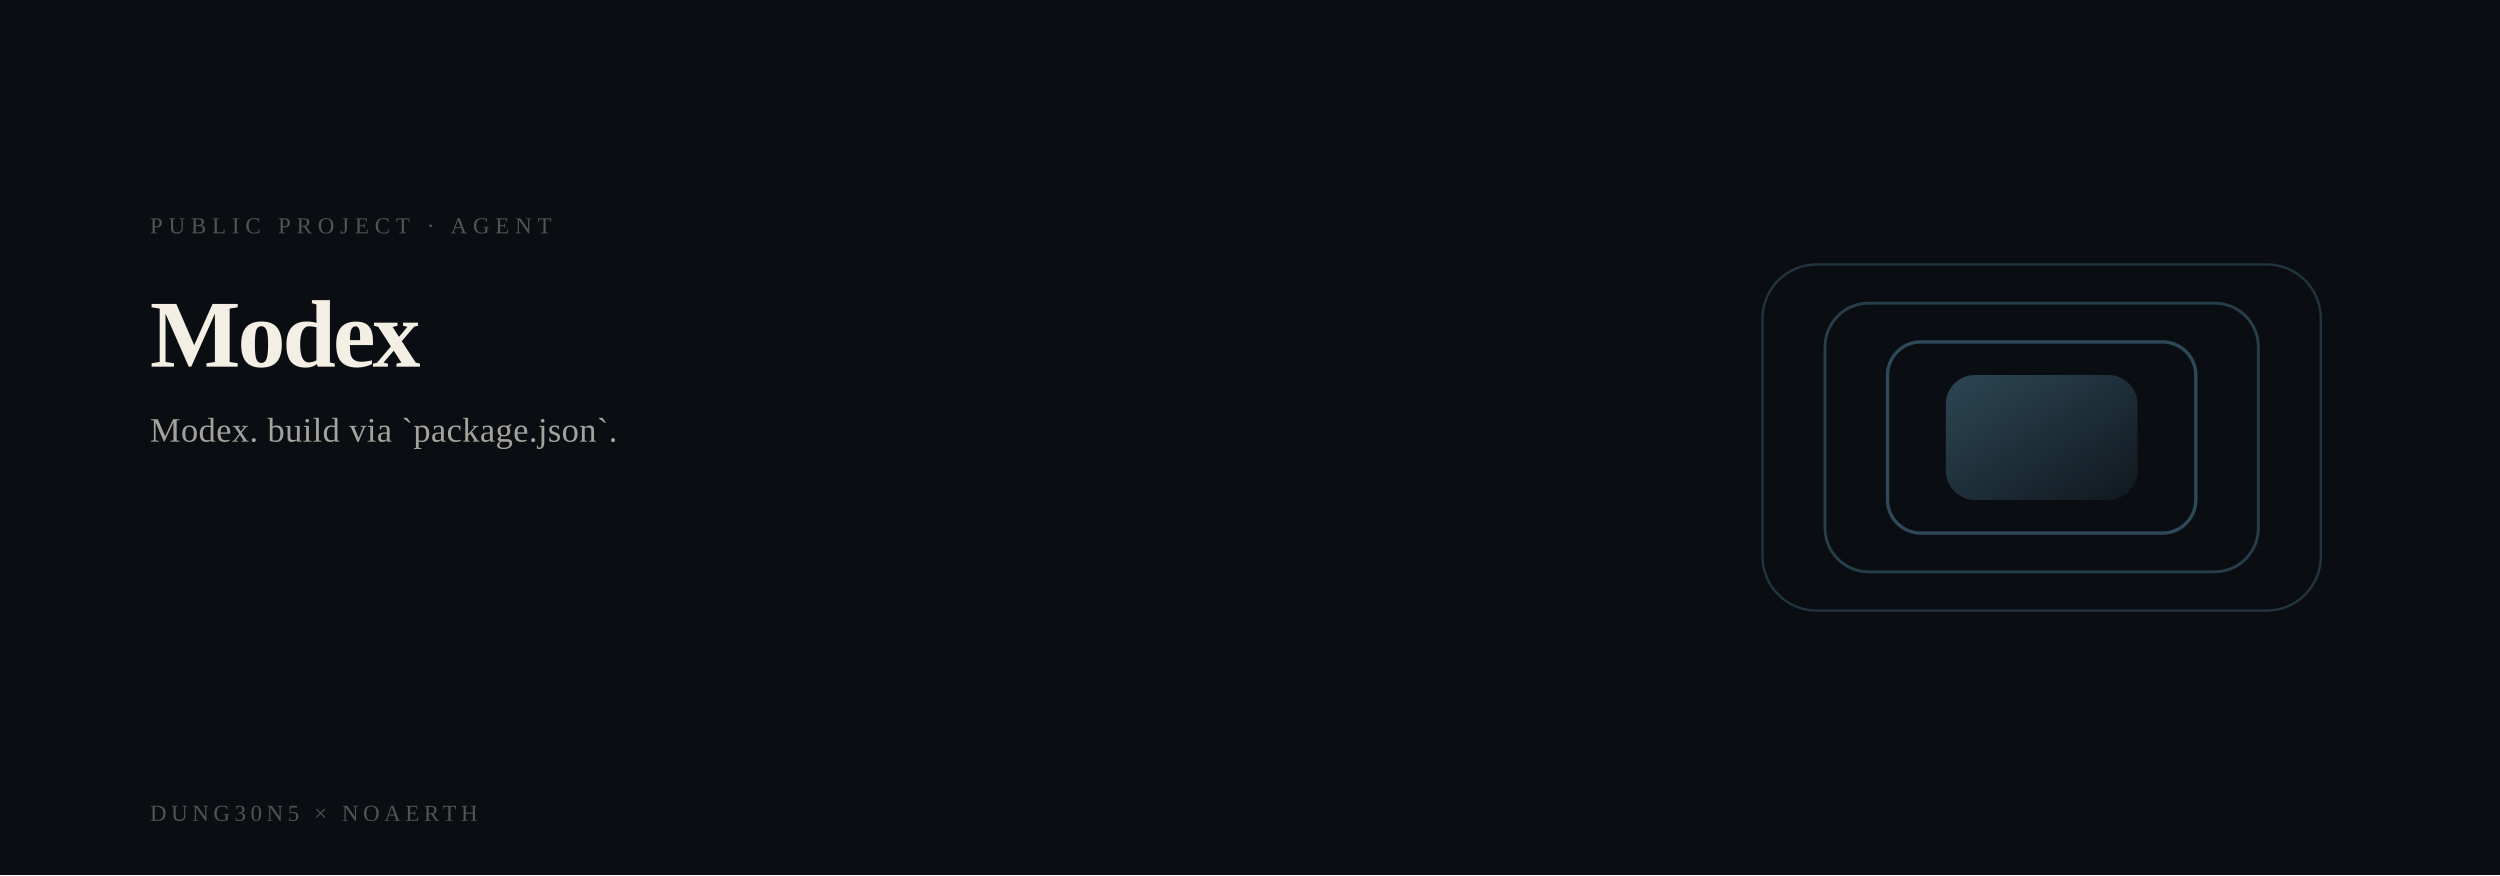
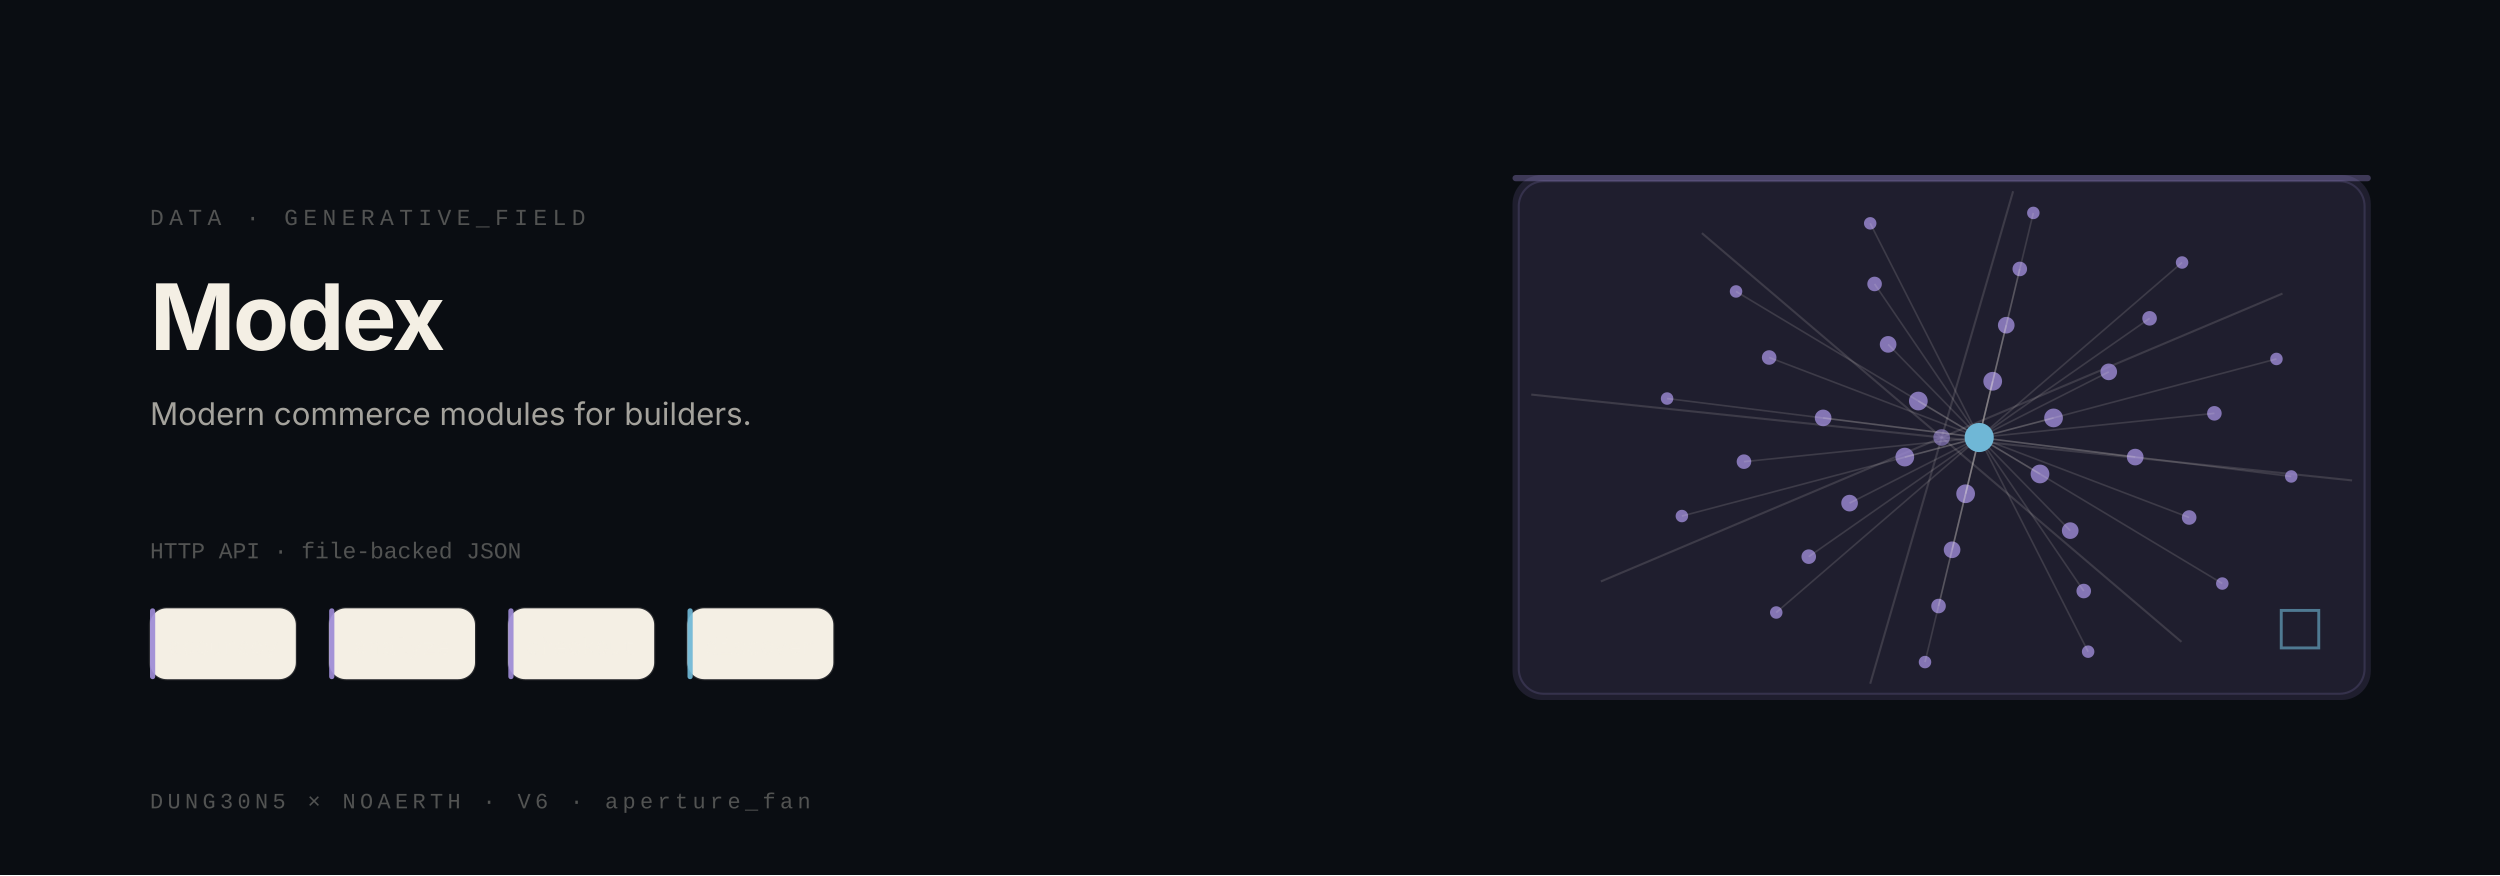
- <svg xmlns="http://www.w3.org/2000/svg" viewBox="0 0 1200 420" width="1200" height="420" role="img" aria-label="Modex: a state ring with tool nodes attached. Motion depicts an objective becomes context, tools read and write state, the loop closes.">
-   <defs>
-     <linearGradient id="hero-Modex-dark-a" x1="0" y1="0" x2="1" y2="1">
-       <stop offset="0" stop-color="#6fb7d6" stop-opacity="0.85" />
-       <stop offset="1" stop-color="#6fb7d6" stop-opacity="0.15" />
-     </linearGradient>
-   </defs>
+ <svg xmlns="http://www.w3.org/2000/svg" viewBox="0 0 1200 420" width="1200" height="420" role="img" aria-label="Modex: an objective becomes context, tools read and write state, the loop closes">
  <rect width="1200" height="420" fill="#0a0d12" />
-   <rect x="906" y="164.12" width="148" height="91.76" rx="16" fill="none" stroke="#6fb7d6" stroke-width="1.60" opacity="0.36" />
-   <rect x="876" y="145.52" width="208" height="128.96" rx="21" fill="none" stroke="#6fb7d6" stroke-width="1.38" opacity="0.29" />
-   <rect x="846" y="126.92" width="268" height="166.16" rx="26" fill="none" stroke="#6fb7d6" stroke-width="1.16" opacity="0.23" />
-   <rect x="934" y="180" width="92" height="60" rx="14" fill="url(#hero-Modex-dark-a)" opacity="0.40" />
-   <text x="72" y="112" fill="#f4efe44f" font-size="11" letter-spacing="2.8">PUBLIC PROJECT · AGENT</text>
-   <text x="72" y="176" fill="#f4efe4" font-size="46" font-weight="660" letter-spacing="-1.4">Modex</text>
-   <text x="72" y="212" fill="#f4efe4a8" font-size="16.5" letter-spacing="0.2">Modex. build via `package.json`.</text>
-   <rect x="72" y="266" width="106" height="40" rx="9" fill="#f4efe4" fill-opacity="0.05" stroke="#f4efe424" stroke-width="1.1" opacity="0">
-     <animate attributeName="opacity" from="0" to="1" dur="0.5s" begin="0.50s" fill="freeze" />
-   </rect>
-   <rect x="72" y="266" width="2.5" height="40" rx="1.2" fill="#6fb7d6" opacity="0">
-     <animate attributeName="opacity" from="0" to="0.9" dur="0.5s" begin="0.50s" fill="freeze" />
-   </rect>
-   <text x="125" y="291" fill="#f4efe4" font-size="11.5" text-anchor="middle" font-family="ui-monospace,SFMono-Regular,Menlo,monospace" opacity="0">objective<animate attributeName="opacity" from="0" to="1" dur="0.5s" begin="0.65s" fill="freeze" />
-   </text>
-   <rect x="194" y="266" width="106" height="40" rx="9" fill="#f4efe4" fill-opacity="0.05" stroke="#f4efe424" stroke-width="1.1" opacity="0">
-     <animate attributeName="opacity" from="0" to="1" dur="0.5s" begin="1.00s" fill="freeze" />
-   </rect>
-   <rect x="194" y="266" width="2.5" height="40" rx="1.2" fill="#6fb7d6" opacity="0">
-     <animate attributeName="opacity" from="0" to="0.9" dur="0.5s" begin="1.00s" fill="freeze" />
-   </rect>
-   <text x="247" y="291" fill="#f4efe4" font-size="11.5" text-anchor="middle" font-family="ui-monospace,SFMono-Regular,Menlo,monospace" opacity="0">load context<animate attributeName="opacity" from="0" to="1" dur="0.5s" begin="1.15s" fill="freeze" />
-   </text>
-   <rect x="316" y="266" width="106" height="40" rx="9" fill="#f4efe4" fill-opacity="0.05" stroke="#f4efe424" stroke-width="1.1" opacity="0">
-     <animate attributeName="opacity" from="0" to="1" dur="0.5s" begin="1.50s" fill="freeze" />
-   </rect>
-   <rect x="316" y="266" width="2.5" height="40" rx="1.2" fill="#6fb7d6" opacity="0">
-     <animate attributeName="opacity" from="0" to="0.9" dur="0.5s" begin="1.50s" fill="freeze" />
-   </rect>
-   <text x="369" y="291" fill="#f4efe4" font-size="11.5" text-anchor="middle" font-family="ui-monospace,SFMono-Regular,Menlo,monospace" opacity="0">call tools<animate attributeName="opacity" from="0" to="1" dur="0.5s" begin="1.65s" fill="freeze" />
-   </text>
-   <rect x="438" y="266" width="106" height="40" rx="9" fill="#f4efe4" fill-opacity="0.05" stroke="#f4efe424" stroke-width="1.1" opacity="0">
-     <animate attributeName="opacity" from="0" to="1" dur="0.5s" begin="2.00s" fill="freeze" />
-   </rect>
-   <rect x="438" y="266" width="2.5" height="40" rx="1.2" fill="#e7c27a" opacity="0">
-     <animate attributeName="opacity" from="0" to="0.9" dur="0.5s" begin="2.00s" fill="freeze" />
-   </rect>
-   <text x="491" y="291" fill="#f4efe4" font-size="11.5" text-anchor="middle" font-family="ui-monospace,SFMono-Regular,Menlo,monospace" opacity="0">verify<animate attributeName="opacity" from="0" to="1" dur="0.5s" begin="2.15s" fill="freeze" />
-   </text>
-   <text x="72" y="394" fill="#f4efe44f" font-size="11" letter-spacing="2.2">DUNG30N5 × NOAERTH</text>
+   <text x="72" y="108" font-family="ui-monospace, SFMono-Regular, Menlo, Monaco, Consolas, 'Liberation Mono', monospace" font-size="11" letter-spacing="2.6" fill="#f4efe44f">DATA · GENERATIVE_FIELD</text>
+   <text x="72" y="168" font-family="-apple-system, BlinkMacSystemFont, 'Segoe UI', Inter, Helvetica, Arial, sans-serif" font-size="44" font-weight="660" letter-spacing="-1.2" fill="#f4efe4">Modex</text>
+   <text x="72" y="204" font-family="-apple-system, BlinkMacSystemFont, 'Segoe UI', Inter, Helvetica, Arial, sans-serif" font-size="15" fill="#f4efe4a8">Modern commerce modules for builders.</text>
+   <text x="72" y="268" font-family="ui-monospace, SFMono-Regular, Menlo, Monaco, Consolas, 'Liberation Mono', monospace" font-size="11" fill="#f4efe44f">HTTP API · file-backed JSON</text>
+   <rect x="72.0" y="292.0" width="70.0" height="34.0" rx="8" fill="#f4efe4" stroke="#f4efe424" stroke-width="1.1" />
+   <rect x="72.0" y="292.0" width="2.5" height="34.0" rx="1.2" fill="#9d8bd6" opacity="0.92" />
+   <text x="107.0" y="314" font-family="ui-monospace, SFMono-Regular, Menlo, Monaco, Consolas, 'Liberation Mono', monospace" font-size="11" fill="#f4efe4" fill-opacity="0.82" text-anchor="middle">accuracy</text>
+   <rect x="158.0" y="292.0" width="70.0" height="34.0" rx="8" fill="#f4efe4" stroke="#f4efe424" stroke-width="1.1" />
+   <rect x="158.0" y="292.0" width="2.5" height="34.0" rx="1.2" fill="#9d8bd6" opacity="0.92" />
+   <text x="193.0" y="314" font-family="ui-monospace, SFMono-Regular, Menlo, Monaco, Consolas, 'Liberation Mono', monospace" font-size="11" fill="#f4efe4" fill-opacity="0.82" text-anchor="middle">analyze</text>
+   <rect x="244.0" y="292.0" width="70.0" height="34.0" rx="8" fill="#f4efe4" stroke="#f4efe424" stroke-width="1.1" />
+   <rect x="244.0" y="292.0" width="2.5" height="34.0" rx="1.2" fill="#9d8bd6" opacity="0.92" />
+   <text x="279.0" y="314" font-family="ui-monospace, SFMono-Regular, Menlo, Monaco, Consolas, 'Liberation Mono', monospace" font-size="11" fill="#f4efe4" fill-opacity="0.82" text-anchor="middle">checkout</text>
+   <rect x="330.0" y="292.0" width="70.0" height="34.0" rx="8" fill="#f4efe4" stroke="#f4efe424" stroke-width="1.1" />
+   <rect x="330.0" y="292.0" width="2.5" height="34.0" rx="1.2" fill="#6fb7d6" opacity="0.92" />
+   <text x="365.0" y="314" font-family="ui-monospace, SFMono-Regular, Menlo, Monaco, Consolas, 'Liberation Mono', monospace" font-size="11" fill="#f4efe4" fill-opacity="0.82" text-anchor="middle">discover</text>
+   <rect x="726.0" y="84.0" width="412.0" height="252.0" rx="14" fill="#9d8bd6" fill-opacity="0.14" />
+   <rect x="729.0" y="87.0" width="406.0" height="246.0" rx="12" fill="none" stroke="#9d8bd6" stroke-width="1" stroke-opacity="0.18" />
+   <line x1="932.0" y1="210.0" x2="897.7" y2="328.2" stroke="#f4efe424" stroke-width="1" />
+   <line x1="932.0" y1="210.0" x2="768.4" y2="279.1" stroke="#f4efe424" stroke-width="1" />
+   <line x1="932.0" y1="210.0" x2="735.0" y2="189.4" stroke="#f4efe424" stroke-width="1" />
+   <line x1="932.0" y1="210.0" x2="816.9" y2="111.9" stroke="#f4efe424" stroke-width="1" />
+   <line x1="932.0" y1="210.0" x2="966.3" y2="91.8" stroke="#f4efe424" stroke-width="1" />
+   <line x1="932.0" y1="210.0" x2="1095.6" y2="140.9" stroke="#f4efe424" stroke-width="1" />
+   <line x1="932.0" y1="210.0" x2="1129.0" y2="230.6" stroke="#f4efe424" stroke-width="1" />
+   <line x1="932.0" y1="210.0" x2="1047.1" y2="308.1" stroke="#f4efe424" stroke-width="1" />
+   <circle cx="932.0" cy="210.0" r="4" fill="#9d8bd6" opacity="0.6" />
+   <rect x="726.0" y="84.0" width="412.0" height="3" rx="1.5" fill="#9d8bd6" opacity="0.35" />
+   <path d="M1095.0 293.0 h18 v18 h-18 z" fill="none" stroke="#6fb7d6" stroke-width="1.4" opacity="0.6" />
+   <circle cx="943.5" cy="237.0" r="4.5" fill="#9d8bd6" opacity="0.8" />
+   <line x1="950" y1="210" x2="943.5" y2="237.0" stroke="#f4efe424" stroke-width="0.8" />
+   <circle cx="914.3" cy="219.4" r="4.5" fill="#9d8bd6" opacity="0.8" />
+   <line x1="950" y1="210" x2="914.3" y2="219.4" stroke="#f4efe424" stroke-width="0.8" />
+   <circle cx="920.8" cy="192.5" r="4.5" fill="#9d8bd6" opacity="0.8" />
+   <line x1="950" y1="210" x2="920.8" y2="192.5" stroke="#f4efe424" stroke-width="0.8" />
+   <circle cx="956.5" cy="183.0" r="4.5" fill="#9d8bd6" opacity="0.8" />
+   <line x1="950" y1="210" x2="956.5" y2="183.0" stroke="#f4efe424" stroke-width="0.8" />
+   <circle cx="985.7" cy="200.6" r="4.5" fill="#9d8bd6" opacity="0.8" />
+   <line x1="950" y1="210" x2="985.7" y2="200.6" stroke="#f4efe424" stroke-width="0.8" />
+   <circle cx="979.2" cy="227.5" r="4.5" fill="#9d8bd6" opacity="0.8" />
+   <line x1="950" y1="210" x2="979.2" y2="227.5" stroke="#f4efe424" stroke-width="0.8" />
+   <circle cx="937.0" cy="263.9" r="4.0" fill="#9d8bd6" opacity="0.8" />
+   <line x1="950" y1="210" x2="937.0" y2="263.9" stroke="#f4efe424" stroke-width="0.8" />
+   <circle cx="887.8" cy="241.5" r="4.0" fill="#9d8bd6" opacity="0.8" />
+   <line x1="950" y1="210" x2="887.8" y2="241.5" stroke="#f4efe424" stroke-width="0.8" />
+   <circle cx="875.1" cy="200.6" r="4.0" fill="#9d8bd6" opacity="0.8" />
+   <line x1="950" y1="210" x2="875.1" y2="200.6" stroke="#f4efe424" stroke-width="0.8" />
+   <circle cx="906.3" cy="165.3" r="4.0" fill="#9d8bd6" opacity="0.8" />
+   <line x1="950" y1="210" x2="906.3" y2="165.3" stroke="#f4efe424" stroke-width="0.8" />
+   <circle cx="963.0" cy="156.1" r="4.0" fill="#9d8bd6" opacity="0.8" />
+   <line x1="950" y1="210" x2="963.0" y2="156.1" stroke="#f4efe424" stroke-width="0.8" />
+   <circle cx="1012.2" cy="178.5" r="4.0" fill="#9d8bd6" opacity="0.8" />
+   <line x1="950" y1="210" x2="1012.2" y2="178.5" stroke="#f4efe424" stroke-width="0.8" />
+   <circle cx="1024.9" cy="219.4" r="4.0" fill="#9d8bd6" opacity="0.8" />
+   <line x1="950" y1="210" x2="1024.9" y2="219.4" stroke="#f4efe424" stroke-width="0.8" />
+   <circle cx="993.7" cy="254.7" r="4.0" fill="#9d8bd6" opacity="0.8" />
+   <line x1="950" y1="210" x2="993.7" y2="254.7" stroke="#f4efe424" stroke-width="0.8" />
+   <circle cx="930.5" cy="290.9" r="3.5" fill="#9d8bd6" opacity="0.8" />
+   <line x1="950" y1="210" x2="930.5" y2="290.9" stroke="#f4efe424" stroke-width="0.8" />
+   <circle cx="868.2" cy="267.2" r="3.5" fill="#9d8bd6" opacity="0.8" />
+   <line x1="950" y1="210" x2="868.2" y2="267.2" stroke="#f4efe424" stroke-width="0.8" />
+   <circle cx="837.1" cy="221.6" r="3.5" fill="#9d8bd6" opacity="0.8" />
+   <line x1="950" y1="210" x2="837.1" y2="221.6" stroke="#f4efe424" stroke-width="0.8" />
+   <circle cx="849.2" cy="171.6" r="3.5" fill="#9d8bd6" opacity="0.8" />
+   <line x1="950" y1="210" x2="849.2" y2="171.6" stroke="#f4efe424" stroke-width="0.8" />
+   <circle cx="899.8" cy="136.3" r="3.5" fill="#9d8bd6" opacity="0.8" />
+   <line x1="950" y1="210" x2="899.8" y2="136.3" stroke="#f4efe424" stroke-width="0.8" />
+   <circle cx="969.5" cy="129.1" r="3.5" fill="#9d8bd6" opacity="0.8" />
+   <line x1="950" y1="210" x2="969.5" y2="129.1" stroke="#f4efe424" stroke-width="0.8" />
+   <circle cx="1031.8" cy="152.8" r="3.5" fill="#9d8bd6" opacity="0.8" />
+   <line x1="950" y1="210" x2="1031.8" y2="152.8" stroke="#f4efe424" stroke-width="0.8" />
+   <circle cx="1062.9" cy="198.4" r="3.5" fill="#9d8bd6" opacity="0.8" />
+   <line x1="950" y1="210" x2="1062.9" y2="198.4" stroke="#f4efe424" stroke-width="0.8" />
+   <circle cx="1050.8" cy="248.4" r="3.5" fill="#9d8bd6" opacity="0.8" />
+   <line x1="950" y1="210" x2="1050.8" y2="248.4" stroke="#f4efe424" stroke-width="0.8" />
+   <circle cx="1000.2" cy="283.7" r="3.5" fill="#9d8bd6" opacity="0.8" />
+   <line x1="950" y1="210" x2="1000.2" y2="283.7" stroke="#f4efe424" stroke-width="0.8" />
+   <circle cx="924.0" cy="317.8" r="3.0" fill="#9d8bd6" opacity="0.8" />
+   <line x1="950" y1="210" x2="924.0" y2="317.8" stroke="#f4efe424" stroke-width="0.8" />
+   <circle cx="852.6" cy="294.0" r="3.0" fill="#9d8bd6" opacity="0.8" />
+   <line x1="950" y1="210" x2="852.6" y2="294.0" stroke="#f4efe424" stroke-width="0.8" />
+   <circle cx="807.3" cy="247.7" r="3.0" fill="#9d8bd6" opacity="0.8" />
+   <line x1="950" y1="210" x2="807.3" y2="247.7" stroke="#f4efe424" stroke-width="0.8" />
+   <circle cx="800.2" cy="191.3" r="3.0" fill="#9d8bd6" opacity="0.8" />
+   <line x1="950" y1="210" x2="800.2" y2="191.3" stroke="#f4efe424" stroke-width="0.8" />
+   <circle cx="833.3" cy="139.9" r="3.0" fill="#9d8bd6" opacity="0.8" />
+   <line x1="950" y1="210" x2="833.3" y2="139.9" stroke="#f4efe424" stroke-width="0.8" />
+   <circle cx="897.7" cy="107.2" r="3.0" fill="#9d8bd6" opacity="0.8" />
+   <line x1="950" y1="210" x2="897.7" y2="107.2" stroke="#f4efe424" stroke-width="0.8" />
+   <circle cx="976.0" cy="102.2" r="3.0" fill="#9d8bd6" opacity="0.8" />
+   <line x1="950" y1="210" x2="976.0" y2="102.2" stroke="#f4efe424" stroke-width="0.8" />
+   <circle cx="1047.4" cy="126.0" r="3.0" fill="#9d8bd6" opacity="0.8" />
+   <line x1="950" y1="210" x2="1047.4" y2="126.0" stroke="#f4efe424" stroke-width="0.8" />
+   <circle cx="1092.7" cy="172.3" r="3.0" fill="#9d8bd6" opacity="0.8" />
+   <line x1="950" y1="210" x2="1092.7" y2="172.3" stroke="#f4efe424" stroke-width="0.8" />
+   <circle cx="1099.8" cy="228.7" r="3.0" fill="#9d8bd6" opacity="0.8" />
+   <line x1="950" y1="210" x2="1099.8" y2="228.7" stroke="#f4efe424" stroke-width="0.8" />
+   <circle cx="1066.7" cy="280.1" r="3.0" fill="#9d8bd6" opacity="0.8" />
+   <line x1="950" y1="210" x2="1066.7" y2="280.1" stroke="#f4efe424" stroke-width="0.8" />
+   <circle cx="1002.3" cy="312.8" r="3.0" fill="#9d8bd6" opacity="0.8" />
+   <line x1="950" y1="210" x2="1002.3" y2="312.8" stroke="#f4efe424" stroke-width="0.8" />
+   <circle cx="950" cy="210" r="7" fill="#6fb7d6" />
+   <text x="72" y="388" font-family="ui-monospace, SFMono-Regular, Menlo, Monaco, Consolas, 'Liberation Mono', monospace" font-size="10.5" letter-spacing="2.1" fill="#f4efe44f">DUNG30N5 × NOAERTH · V6 · aperture_fan</text>
</svg>
